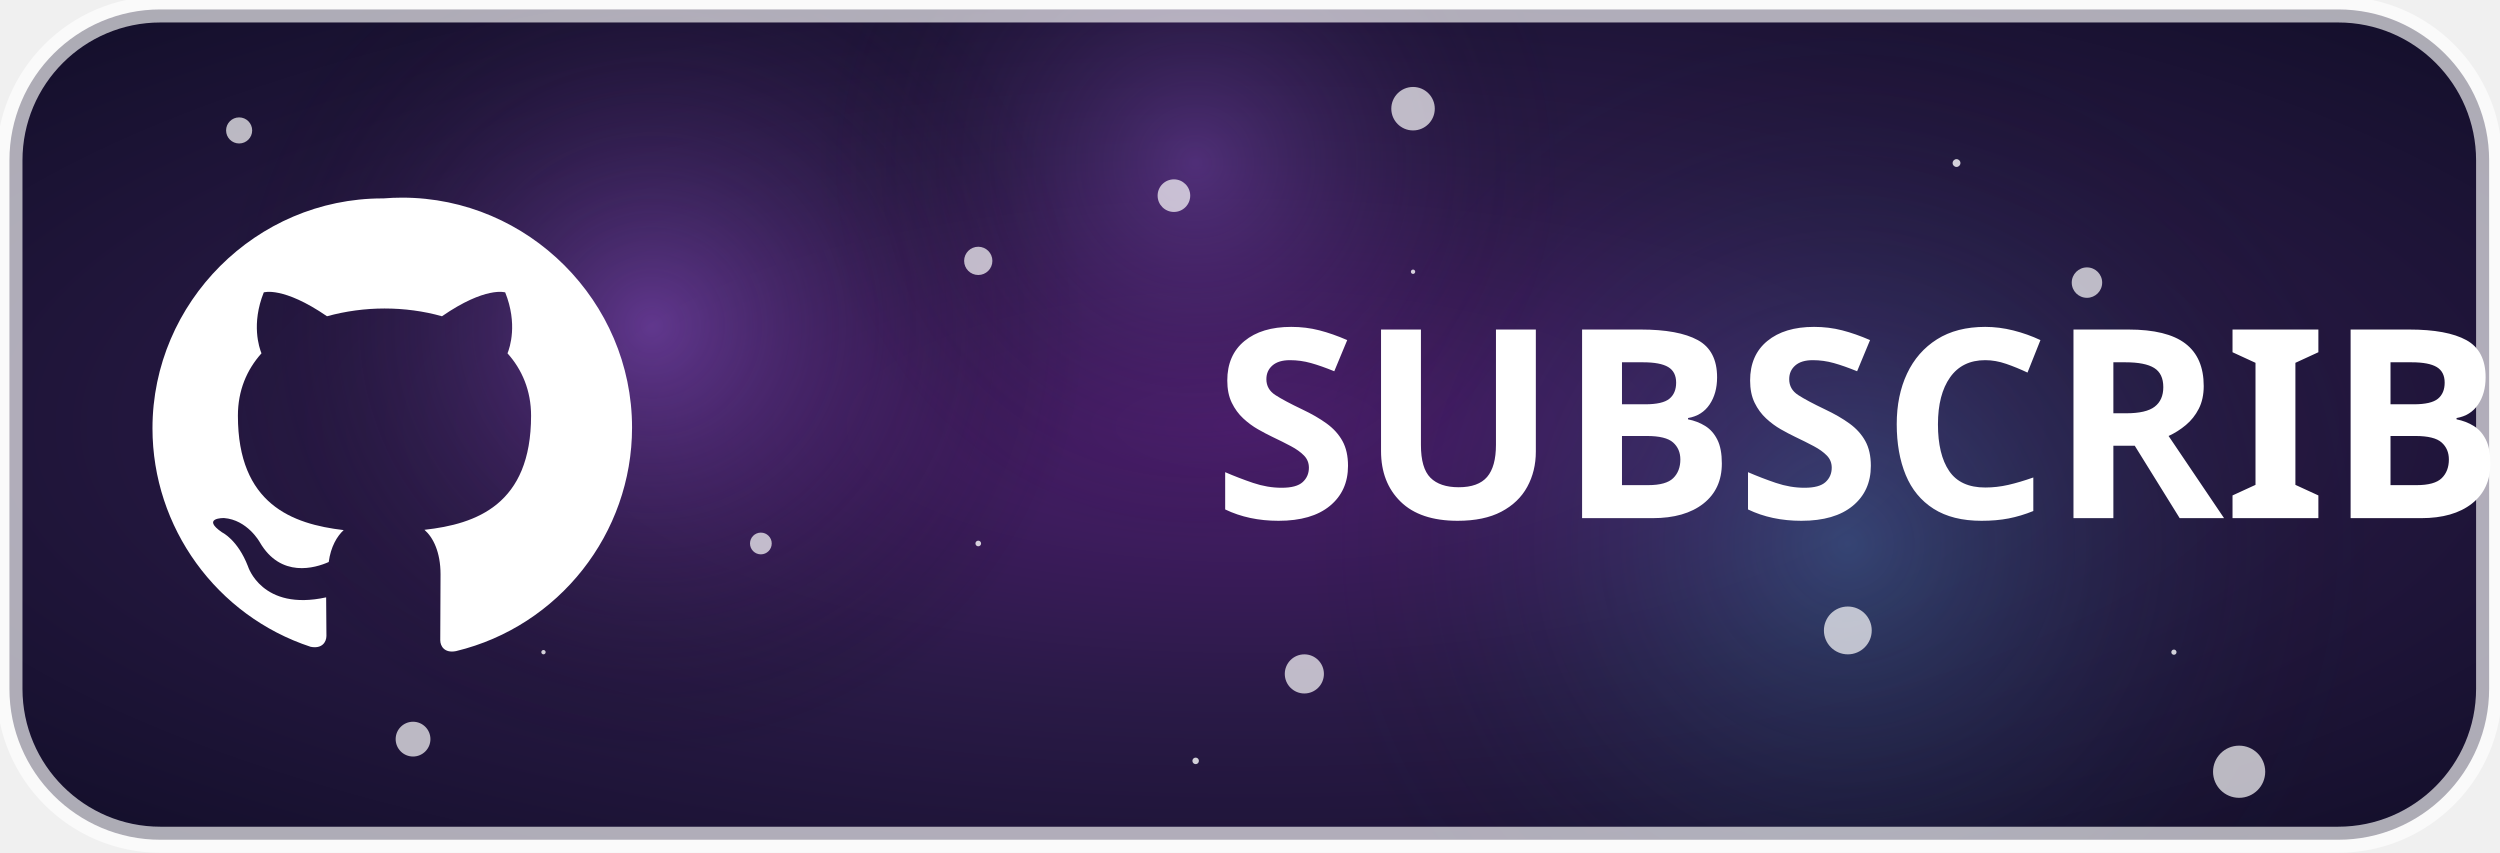
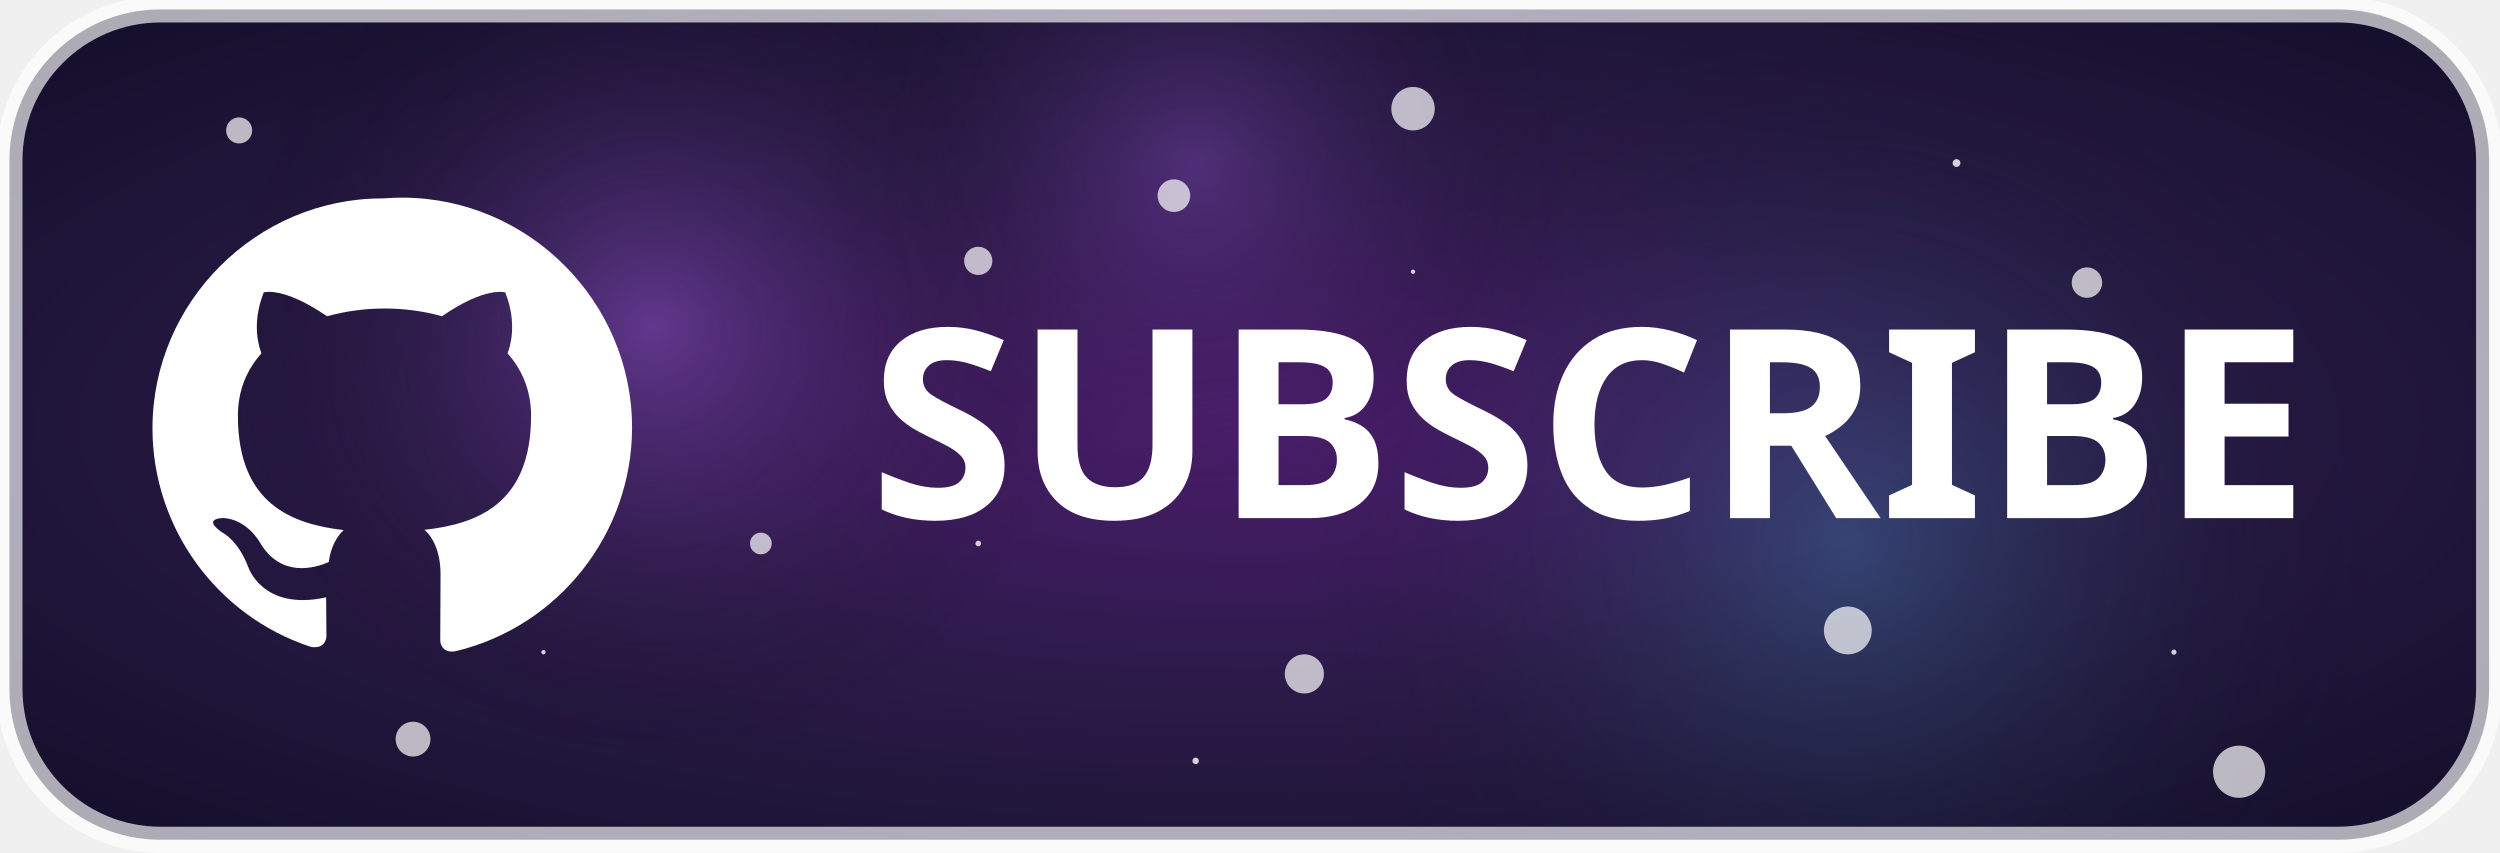
- <svg xmlns="http://www.w3.org/2000/svg" xml:space="preserve" image-rendering="optimizeQuality" shape-rendering="geometricPrecision" style="fill-rule:evenodd;clip-rule:evenodd" text-rendering="geometricPrecision" viewBox="0 0 2300 784">
+ <svg xmlns="http://www.w3.org/2000/svg" image-rendering="optimizeQuality" shape-rendering="geometricPrecision" text-rendering="geometricPrecision" viewBox="0 0 2300 784" fill-rule="evenodd">
  <defs>
-     <radialGradient id="a" cx="50%" cy="50%" r="80%">
+     <radialGradient id="A" cx="50%" cy="50%" r="80%">
      <stop offset="0%" stop-color="#4b1d6d" />
      <stop offset="40%" stop-color="#2a1a47" />
      <stop offset="100%" stop-color="#0b0b20" />
    </radialGradient>
-     <radialGradient id="c" cx="50%" cy="50%" r="50%">
+     <radialGradient id="B" cx="50%" cy="50%" r="50%">
      <stop offset="0%" stop-color="#a45ee5" stop-opacity=".6" />
      <stop offset="100%" stop-color="transparent" />
    </radialGradient>
-     <radialGradient id="d" cx="50%" cy="50%" r="50%">
+     <radialGradient id="C" cx="50%" cy="50%" r="50%">
      <stop offset="0%" stop-color="#4cc9f0" stop-opacity=".4" />
      <stop offset="100%" stop-color="transparent" />
    </radialGradient>
-     <clipPath id="b">
+     <clipPath id="D">
      <path d="M2290,147.571v486.108c0,76.659-62.233,138.892-138.891,138.892H147.569c-76.659,0-138.892-62.233-138.892-138.892V147.571C8.677,70.913,70.91,8.679,147.569,8.679H2151.11c76.658,0,138.891,62.234,138.891,138.892Z" />
    </clipPath>
  </defs>
-   <rect width="100%" height="100%" fill="url(#a)" clip-path="url(#b)" />
-   <g clip-path="url(#b)">
-     <circle cx="600" cy="300" r="400" fill="url(#c)" opacity=".7" />
-     <circle cx="1700" cy="500" r="500" fill="url(#d)" opacity=".6" />
-     <circle cx="1100" cy="150" r="350" fill="url(#c)" opacity=".5" />
+   <path fill="url(#A)" clip-path="url(#D)" d="M0 0h2300v784H0z" />
+   <g clip-path="url(#D)">
+     <circle cx="600" cy="300" r="400" fill="url(#B)" opacity=".7" />
+     <circle cx="1700" cy="500" r="500" fill="url(#C)" opacity=".6" />
+     <circle cx="1100" cy="150" r="350" fill="url(#B)" opacity=".5" />
  </g>
-   <g fill="#fff" clip-path="url(#b)" opacity=".8">
+   <g fill="#fff" clip-path="url(#D)" opacity=".8">
    <circle cx="300" cy="200" r="3" />
    <circle cx="2000" cy="600" r="2.4" />
    <circle cx="1300" cy="250" r="2" />
    <circle cx="1800" cy="150" r="3.6" />
    <circle cx="900" cy="500" r="2.6" />
    <circle cx="500" cy="600" r="2" />
    <circle cx="1100" cy="700" r="3" />
  </g>
-   <path d="M2290,147.571v486.108c0,76.659-62.233,138.892-138.891,138.892H147.569c-76.659,0-138.892-62.233-138.892-138.892V147.571C8.677,70.913,70.91,8.679,147.569,8.679H2151.11c76.658,0,138.891,62.234,138.891,138.892Z" style="fill:none;stroke:#fff;stroke-opacity:.65;stroke-width:18pt" />
-   <g fill="#fff" clip-path="url(#b)" opacity=".7">
-     <circle cx="220" cy="120" r="12" />
-     <circle cx="1920" cy="260" r="14" />
-     <circle cx="380" cy="680" r="16" />
-     <circle cx="2060" cy="710" r="24" />
-     <circle cx="1080" cy="180" r="15" />
-     <circle cx="1200" cy="620" r="18" />
-     <circle cx="1300" cy="100" r="20" />
-     <circle cx="700" cy="500" r="10" />
-     <circle cx="1700" cy="580" r="22" />
-     <circle cx="900" cy="240" r="13" />
+   <path d="M2290,147.571v486.108c0,76.659-62.233,138.892-138.891,138.892H147.569c-76.659,0-138.892-62.233-138.892-138.892V147.571C8.677,70.913,70.91,8.679,147.569,8.679H2151.11c76.658,0,138.891,62.234,138.891,138.892Z" fill="none" stroke="#fff" stroke-opacity=".65" stroke-width="18pt" />
+   <g fill="#fff">
+     <g clip-path="url(#D)" opacity=".7">
+       <circle cx="220" cy="120" r="12" />
+       <circle cx="1920" cy="260" r="14" />
+       <circle cx="380" cy="680" r="16" />
+       <circle cx="2060" cy="710" r="24" />
+       <circle cx="1080" cy="180" r="15" />
+       <circle cx="1200" cy="620" r="18" />
+       <circle cx="1300" cy="100" r="20" />
+       <circle cx="700" cy="500" r="10" />
+       <circle cx="1700" cy="580" r="22" />
+       <circle cx="900" cy="240" r="13" />
+     </g>
+     <path d="M352.675 182.538l-.854-.005c-116.05 0-211.542 95.496-211.542 211.546 0 91.146 58.904 172.513 145.492 200.971 10.579 2.113 14.546-4.496 14.546-10.05l-.267-35.433c-59.229 12.958-71.925-28.559-71.925-28.559-9.517-24.591-23.796-31.204-23.796-31.204-19.571-13.483 1.588-13.221 1.588-13.221 21.683 1.588 33.05 22.213 33.05 22.213 19.304 33.317 51.037 23.8 63.466 18.246 1.85-14.017 7.667-23.8 13.75-29.35-47.333-5.554-97.312-23.8-97.312-105.246 0-23.271 8.2-42.308 21.683-57.379-2.112-5.292-9.516-26.975 2.117-56.063 0 0 17.716-5.816 58.175 21.95a201 201 0 0 1 52.887-7.141c17.98 0 35.963 2.379 52.884 7.141 40.196-27.766 58.175-21.95 58.175-21.95 11.633 29.088 4.233 50.771 2.116 56.063 13.484 15.071 21.684 34.375 21.684 57.379 0 81.708-50.242 99.692-98.104 104.979 7.933 6.875 14.808 20.363 14.808 40.988l-.267 60.554c0 5.554 3.967 12.162 14.546 10.05 94.667-22.85 161.912-108.259 161.912-205.642 0-116.05-95.495-211.546-211.545-211.546a211.24 211.24 0 0 0-17.267.709" fill-rule="nonzero" />
  </g>
-   <path d="M352.675 182.538c-.283-.001-.571-.005-.854-.005-116.05 0-211.542 95.496-211.542 211.546 0 91.146 58.904 172.513 145.492 200.971 10.579 2.113 14.546-4.496 14.546-10.05l-.267-35.433c-59.229 12.958-71.925-28.559-71.925-28.559-9.517-24.591-23.796-31.204-23.796-31.204-19.571-13.483 1.588-13.221 1.588-13.221 21.683 1.588 33.05 22.213 33.05 22.213 19.304 33.317 51.037 23.8 63.466 18.246 1.85-14.017 7.667-23.8 13.75-29.35-47.333-5.554-97.312-23.8-97.312-105.246 0-23.271 8.2-42.308 21.683-57.379-2.112-5.292-9.516-26.975 2.117-56.063 0 0 17.716-5.816 58.175 21.95a201 201 0 0 1 52.887-7.141c17.98 0 35.963 2.379 52.884 7.141 40.196-27.766 58.175-21.95 58.175-21.95 11.633 29.088 4.233 50.771 2.116 56.063 13.484 15.071 21.684 34.375 21.684 57.379 0 81.708-50.242 99.692-98.104 104.979 7.933 6.875 14.808 20.363 14.808 40.988l-.267 60.554c0 5.554 3.967 12.162 14.546 10.05 94.667-22.85 161.912-108.259 161.912-205.642 0-116.05-95.495-211.546-211.545-211.546-5.763 0-11.525.238-17.267.709" style="fill:#fff;fill-rule:nonzero" />
-   <text x="800" y="476.7" style="font-family:'SegoeUI-Bold','Segoe UI';font-weight:700;font-size:243.054px;fill:#fff;">
-     SUBSCRIBE
-   </text>
+   <text x="800" y="476.7" font-family="SegoeUI-Bold,Segoe UI" font-weight="700" font-size="243.054" fill="#fff">SUBSCRIBE</text>
</svg>
